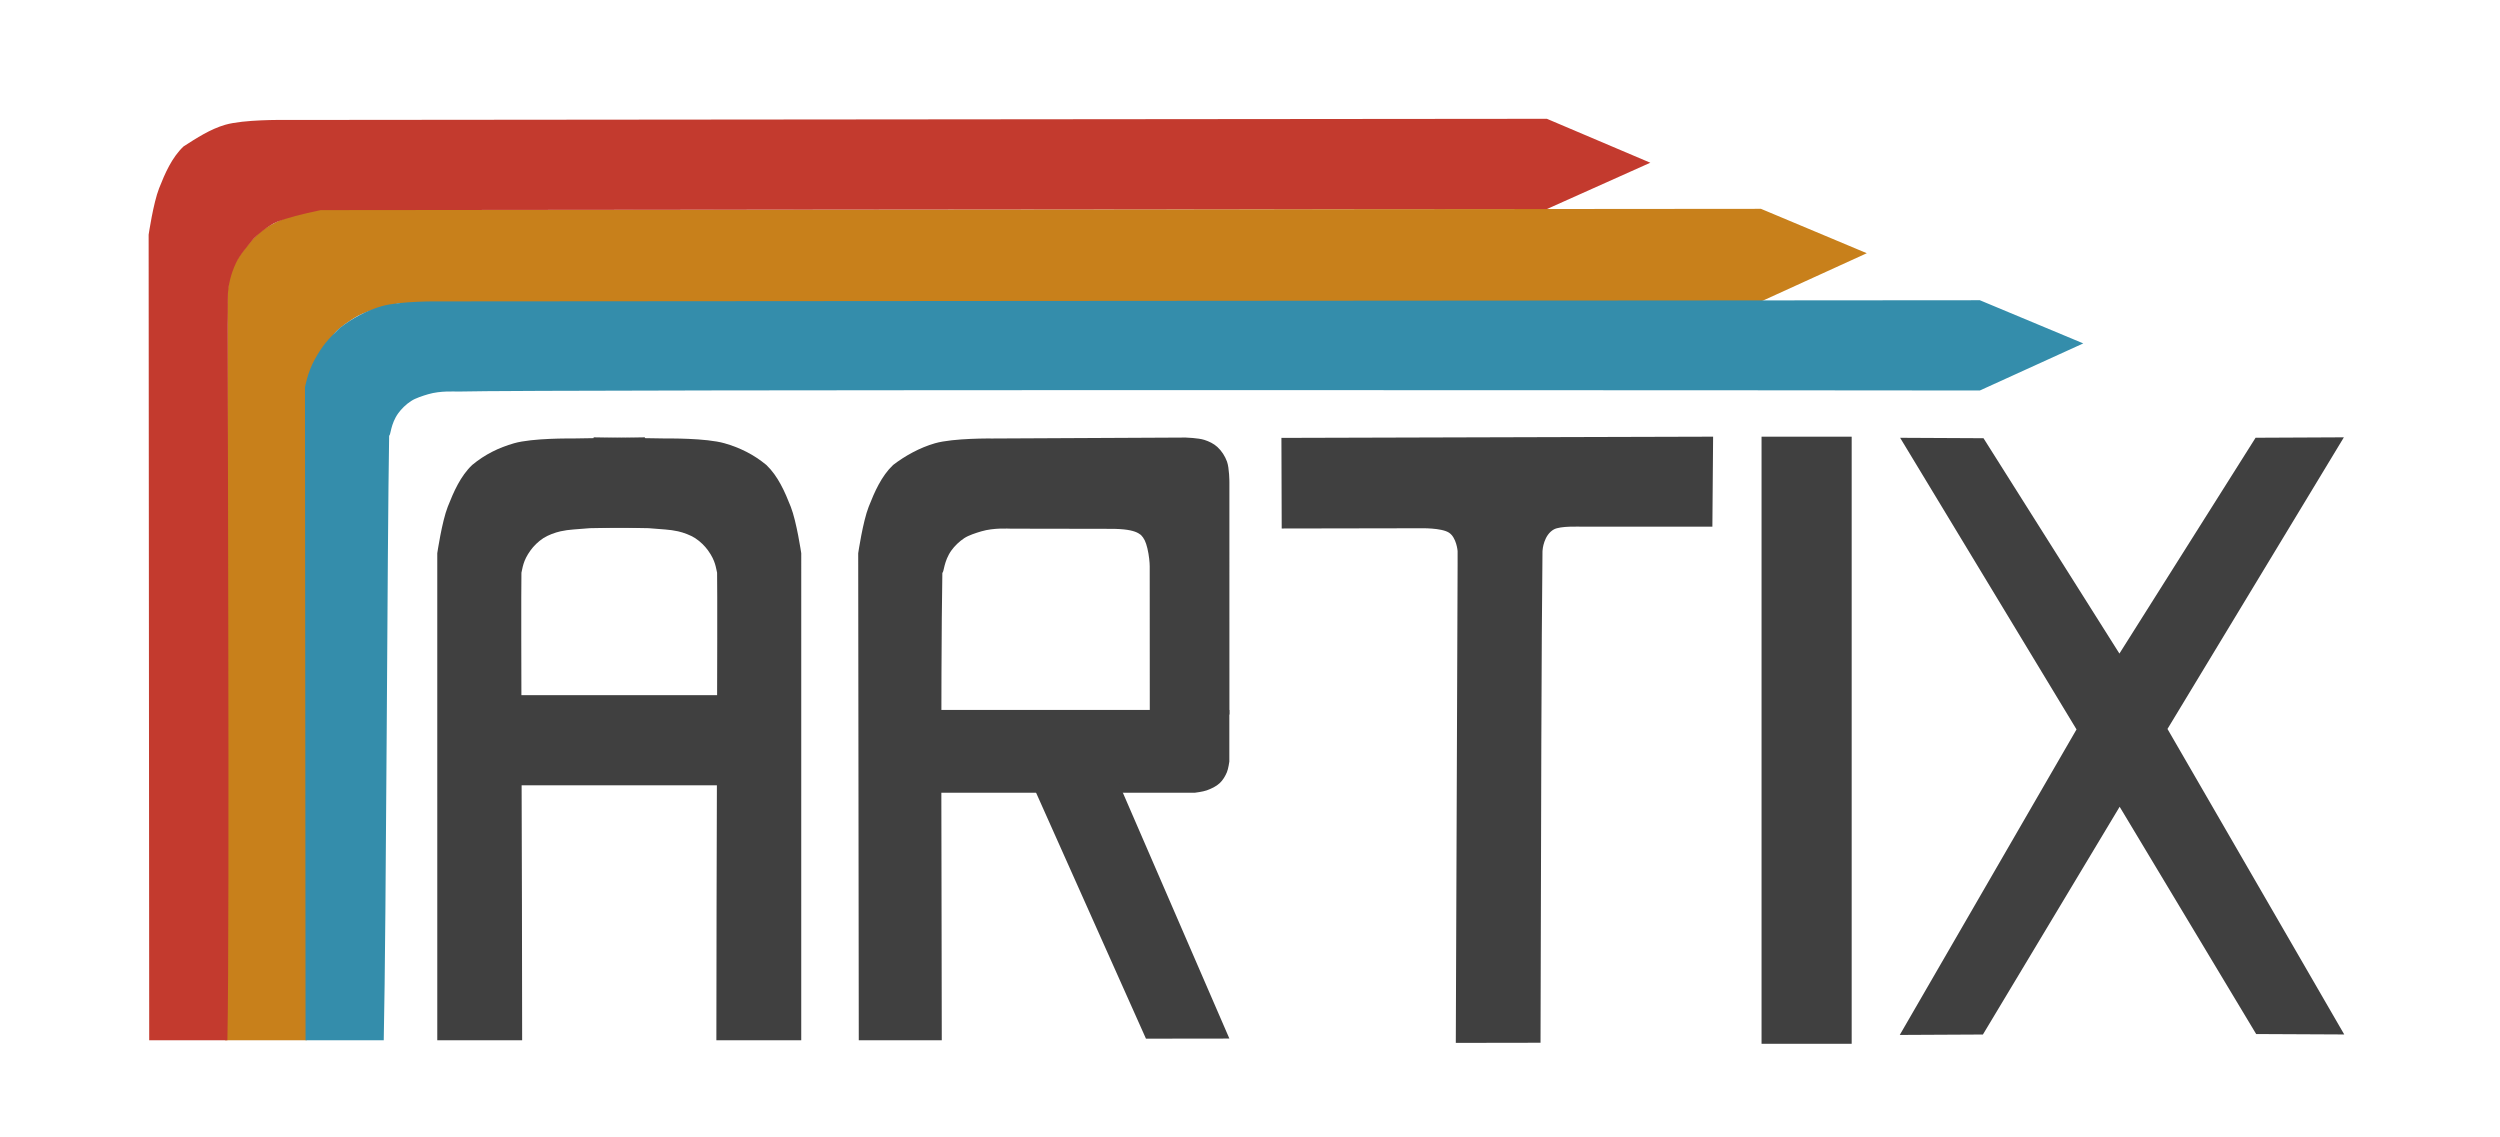
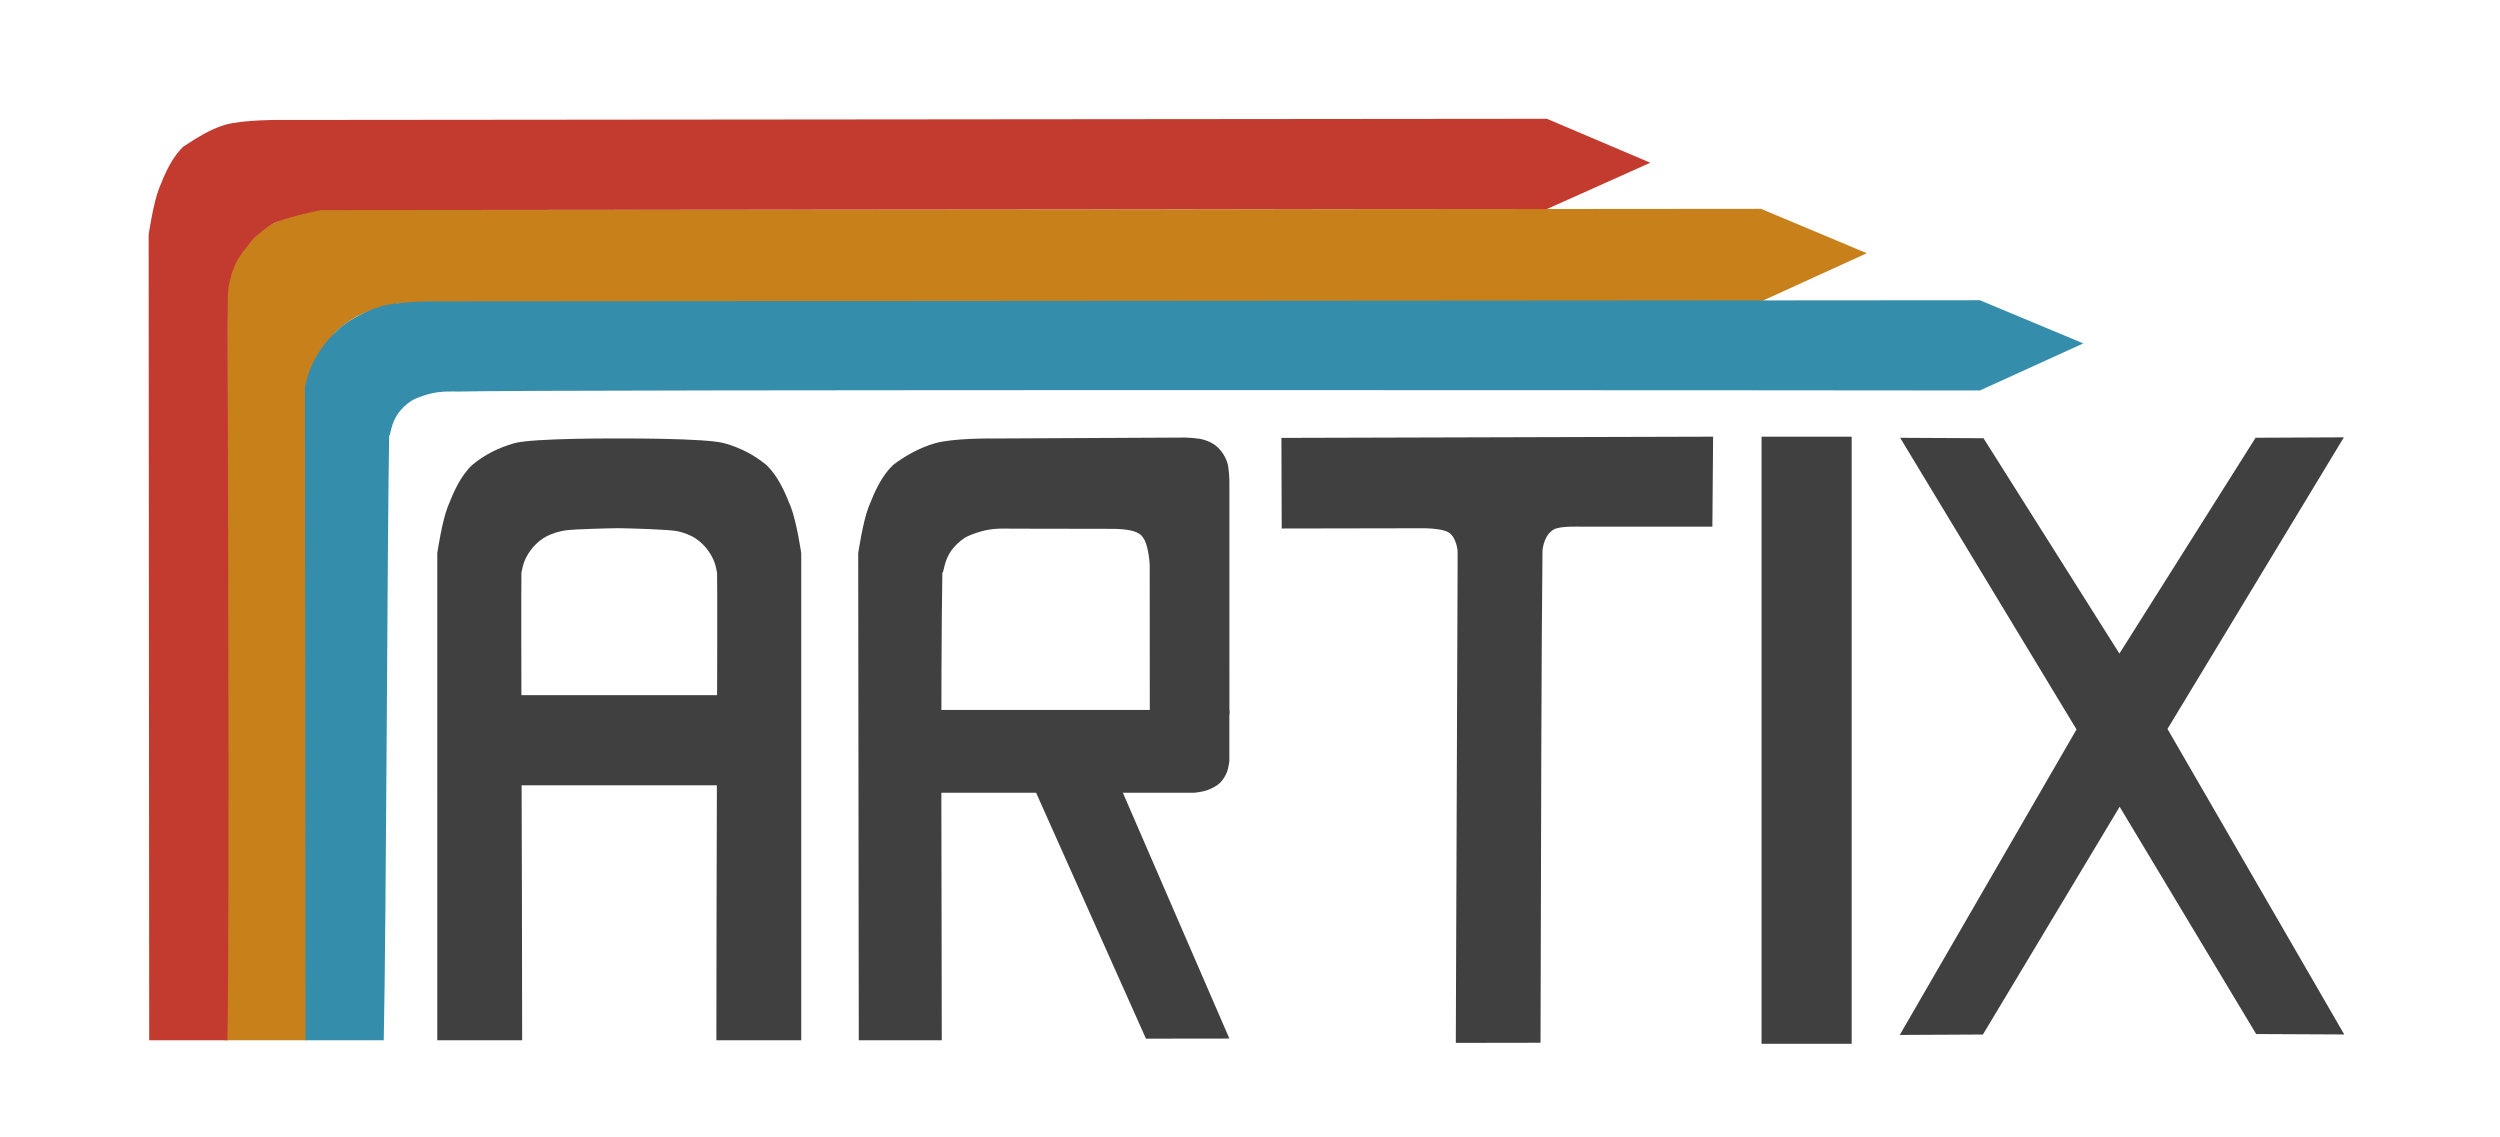
<svg xmlns="http://www.w3.org/2000/svg" width="550mm" height="250mm" viewBox="0 0 550 250" version="1.1" id="svg8">
  <defs id="defs2" />
  <g id="layer1" transform="translate(0,-47)">
    <path style="fill:#404040;fill-opacity:1;stroke:none;stroke-width:0.542px;stroke-linecap:butt;stroke-linejoin:miter;stroke-opacity:1" d="m 196.482,149.296 c -2.572,2.447 -4.071,5.893 -5.372,9.196 -1.28,3.248 -2.305,10.217 -2.305,10.217 L 188.93,275.864 h 18.26 c 0,-26.047 -0.282,-79.677 0.13,-102.868 0.35,-0.016 0.302,-2.574 2.006,-4.919 0.683,-0.94 1.648,-1.919 2.822,-2.69 0.967,-0.635 2.593,-1.152 3.759,-1.496 2.752,-0.812 5.978,-0.584 6.514,-0.584 7.281,0 14.213,0.021 20.849,0.035 1.515,0.003 2.702,-0.008 4.044,0.136 2.011,0.215 3.001,0.661 3.693,1.216 0.682,0.691 1.076,1.509 1.417,2.935 0.372,1.555 0.512,3.183 0.512,3.952 0.004,9.819 0.017,27.179 0.017,32.598 5.562,0 14.474,0.013 17.518,0.013 0,-3.821 -0.004,-49.306 -0.004,-51.173 0,0 -0.014,-3.062 -0.529,-4.472 -0.44,-1.205 -1.172,-2.347 -2.117,-3.215 -0.805,-0.739 -1.841,-1.228 -2.881,-1.562 -1.308,-0.42 -4.088,-0.51 -4.088,-0.51 l -42.453,0.211 c 0,0 -8.632,-0.125 -12.72,1.053 -3.319,0.957 -6.566,2.748 -9.198,4.774 z" id="path820" />
    <path style="fill:#404040;fill-opacity:1;stroke:none;stroke-width:0.542px;stroke-linecap:butt;stroke-linejoin:miter;stroke-opacity:1" d="m 320.674,170.873 -0.398,105.561 18.64,-0.03 c 0.133,-53.838 0.195,-86.346 0.431,-108.141 0.005,-0.404 0.3,-3.556 2.495,-4.786 1.441,-0.807 5.644,-0.593 6.214,-0.611 l 28.667,9.3e-4 0.161,-19.8 -94.971,0.269 0.062,19.935 30.545,-0.054 c 0,0 4.585,-0.122 6.255,0.969 1.669,1.091 1.898,4.039 1.898,4.039 z" id="path822" />
    <path style="fill:#404040;fill-opacity:1;stroke:none;stroke-width:0.542px;stroke-linecap:butt;stroke-linejoin:miter;stroke-opacity:1" d="m 515.654,143.211 -19.425,0.093 -29.957,47.483 -29.902,-47.379 -18.342,-0.093 38.806,64.158 -38.886,67.214 18.292,-0.093 30.083,-50.109 30.033,50.004 19.376,0.093 -38.886,-67.214 z" id="path839" />
    <path style="opacity:1;fill:#404040;fill-opacity:1;fill-rule:nonzero;stroke:none;stroke-width:0.725;stroke-miterlimit:4;stroke-dasharray:none;stroke-dashoffset:24.5;stroke-opacity:1" d="m 387.54,143.07 h 19.829 V 276.634 h -19.829 z" id="rect858" />
-     <path id="path825" d="m 168.598,149.296 c 2.572,2.447 4.071,5.893 5.372,9.196 1.28,3.248 2.305,10.217 2.305,10.217 l -0.002,107.155 c -5.72,0.003 -13.073,0.003 -18.671,7.5e-4 0,-34.739 0.293,-94.905 0.158,-102.869 -0.266,-0.993 -0.302,-2.574 -2.006,-4.919 -0.683,-0.94 -1.648,-1.919 -2.822,-2.69 -0.967,-0.635 -2.573,-1.232 -3.759,-1.496 -1.92,-0.428 -3.418,-0.415 -6.492,-0.691 -3.032,-0.062 -7.139,-0.14 -12.084,-0.129 v -19.858 l 16.084,0.256 c 0,0 8.632,-0.125 12.72,1.053 3.319,0.957 6.365,2.425 9.198,4.774 z" style="fill:#404040;fill-opacity:1;stroke:none;stroke-width:0.542px;stroke-linecap:butt;stroke-linejoin:miter;stroke-opacity:1" />
    <path style="fill:#c8801b;fill-opacity:1;stroke:none;stroke-width:0.542px;stroke-linecap:butt;stroke-linejoin:miter;stroke-opacity:1" d="m 57.31,97.966 c -2.572,2.447 -5.129,5.364 -6.43,8.667 -1.28,3.248 -0.803,11.762 -0.803,11.762 L 49.498,275.864 h 17.992 c 0.561,-25.858 -0.082,-142.12 0.13,-144.672 0.14,-1.689 1.451,-2.678 2.697,-5.295 0.854,-1.794 2.457,-4.512 3.328,-5.614 0.839,-1.061 3.587,-3.008 5.156,-3.827 1.985,-1.037 5.128,-1.941 9.233,-2.785 4.088,0 283.686,-0.378 299.378,-0.342 l 23.283,-10.621 -23.283,-9.766 -307.655,0.256 c 0,0 -9.161,-0.654 -13.249,0.524 -3.319,0.957 -6.432,2.187 -9.198,4.244 -5e-6,1e-5 -2e-5,0 -2e-5,0 z" id="path831" />
    <path id="path833" d="m 40.377,79.218 c -2.572,2.447 -4.071,5.893 -5.372,9.196 -1.28,3.248 -2.305,10.217 -2.305,10.217 L 32.825,275.864 h 17.202 c 0.561,-25.858 -0.082,-161.927 0.13,-164.479 0.14,-1.689 0.546,-3.975 1.792,-6.592 0.854,-1.794 2.668,-3.818 3.54,-4.92 0.839,-1.061 3.777,-3.407 5.423,-4.056 2.199,-0.866 5.533,-1.745 9.638,-2.589 4.088,0 254.074,-0.271 269.766,-0.236 l 22.754,-10.191 -22.754,-9.666 -278.022,0.256 c 0,0 -8.632,-0.125 -12.719,1.053 -3.319,0.957 -6.325,2.929 -9.198,4.774 -6e-6,4e-6 -2e-5,0 -2e-5,0 z" style="fill:#c33a2e;fill-opacity:1;stroke:none;stroke-width:0.542px;stroke-linecap:butt;stroke-linejoin:miter;stroke-opacity:1" />
    <path id="path827" d="m 74.773,119.133 c -2.572,2.447 -3.874,3.926 -5.585,7.037 -1.521,2.766 -2.092,6.026 -2.092,6.026 L 67.221,275.864 H 84.423 c 0.561,-25.858 0.777,-109.839 1.189,-133.031 0.35,-0.016 0.302,-2.574 2.006,-4.919 0.683,-0.94 1.648,-1.919 2.822,-2.69 0.967,-0.635 2.593,-1.152 3.759,-1.496 2.752,-0.812 5.978,-0.568 6.514,-0.584 16.711,-0.497 319.161,-0.271 334.854,-0.236 l 22.754,-10.36 -22.754,-9.498 -338.876,0.256 c 0,0 -8.632,-0.125 -12.719,1.053 -3.319,0.957 -6.439,2.632 -9.198,4.774 z" style="fill:#348dab;fill-opacity:1;stroke:none;stroke-width:0.542px;stroke-linecap:butt;stroke-linejoin:miter;stroke-opacity:1" />
    <path id="path821" d="m 270.453,203.181 v 11.367 c 0,0 -0.217,1.596 -0.529,2.329 -0.377,0.886 -0.883,1.757 -1.587,2.412 -0.795,0.739 -1.824,1.212 -2.842,1.587 -0.846,0.312 -2.653,0.529 -2.653,0.529 h -57.89 v -18.225 z" style="opacity:1;fill:#404040;fill-opacity:1;fill-rule:nonzero;stroke:none;stroke-width:0.487;stroke-miterlimit:4;stroke-dasharray:none;stroke-dashoffset:24.5;stroke-opacity:1" />
    <path style="opacity:1;fill:#404040;fill-opacity:1;fill-rule:nonzero;stroke:none;stroke-width:0.502;stroke-miterlimit:4;stroke-dasharray:none;stroke-dashoffset:24.5;stroke-opacity:1" d="m 270.462,275.483 -18.351,0.024 -25.785,-57.719 18.881,-0.595 z" id="path823" />
-     <path style="fill:#404040;fill-opacity:1;stroke:none;stroke-width:0.542px;stroke-linecap:butt;stroke-linejoin:miter;stroke-opacity:1" d="m 103.877,149.296 c -2.572,2.447 -4.071,5.893 -5.372,9.196 -1.28,3.248 -2.305,10.217 -2.305,10.217 l 0.002,107.155 c 5.72,0.003 13.073,0.003 18.671,7.5e-4 0,-34.739 -0.293,-94.905 -0.158,-102.869 0.266,-0.993 0.302,-2.574 2.006,-4.919 0.683,-0.94 1.648,-1.919 2.822,-2.69 0.967,-0.635 2.573,-1.232 3.759,-1.496 1.92,-0.428 3.418,-0.415 6.492,-0.691 3.032,-0.062 7.139,-0.14 12.084,-0.129 v -19.858 l -16.084,0.256 c 0,0 -8.632,-0.125 -12.72,1.053 -3.319,0.957 -6.365,2.425 -9.198,4.774 z" id="path845" />
+     <path id="path845" style="fill:#404040;fill-opacity:1;stroke:none;stroke-width:0.542px;stroke-linecap:butt;stroke-linejoin:miter;stroke-opacity:1" d="m 136.086,163.199 c 2.653,0.049 11.167,0.263 13.086,0.691 1.186,0.265 2.792,0.861 3.759,1.496 1.174,0.771 2.139,1.75 2.822,2.69 1.704,2.345 1.74,3.926 2.006,4.919 0.135,7.964 -0.158,68.13 -0.158,102.869 5.599,0.002 12.951,0.002 18.671,-7.5e-4 l 0.002,-107.155 c 0,0 -1.025,-6.969 -2.305,-10.217 -1.301,-3.303 -2.8,-6.75 -5.372,-9.196 l 2e-4,2e-5 c -2.833,-2.348 -5.879,-3.817 -9.198,-4.774 -4.088,-1.178 -23.294,-1.053 -23.294,-1.053 m -0.02,19.731 c -2.245,0.014 -9.921,0.247 -11.255,0.423 -0.505,0.067 -1.001,0.151 -1.528,0.268 -1.186,0.265 -2.792,0.861 -3.759,1.496 -1.174,0.771 -2.139,1.75 -2.822,2.69 -1.704,2.345 -1.74,3.926 -2.006,4.919 -0.135,7.964 0.158,68.13 0.158,102.869 -5.599,0.002 -12.951,0.002 -18.671,-7.5e-4 l -0.002,-107.155 c 0,0 1.025,-6.969 2.305,-10.217 1.301,-3.303 2.8,-6.75 5.372,-9.196 l -2e-4,2e-5 c 2.833,-2.348 5.879,-3.817 9.198,-4.774 4.088,-1.178 23.031,-1.053 23.031,-1.053" />
    <path id="path847" d="m 173.584,199.937 v 19.829 H 98.896 V 199.937 Z" style="opacity:1;fill:#404040;fill-opacity:1;fill-rule:nonzero;stroke:none;stroke-width:0.542;stroke-miterlimit:4;stroke-dasharray:none;stroke-dashoffset:24.5;stroke-opacity:1" />
  </g>
</svg>
